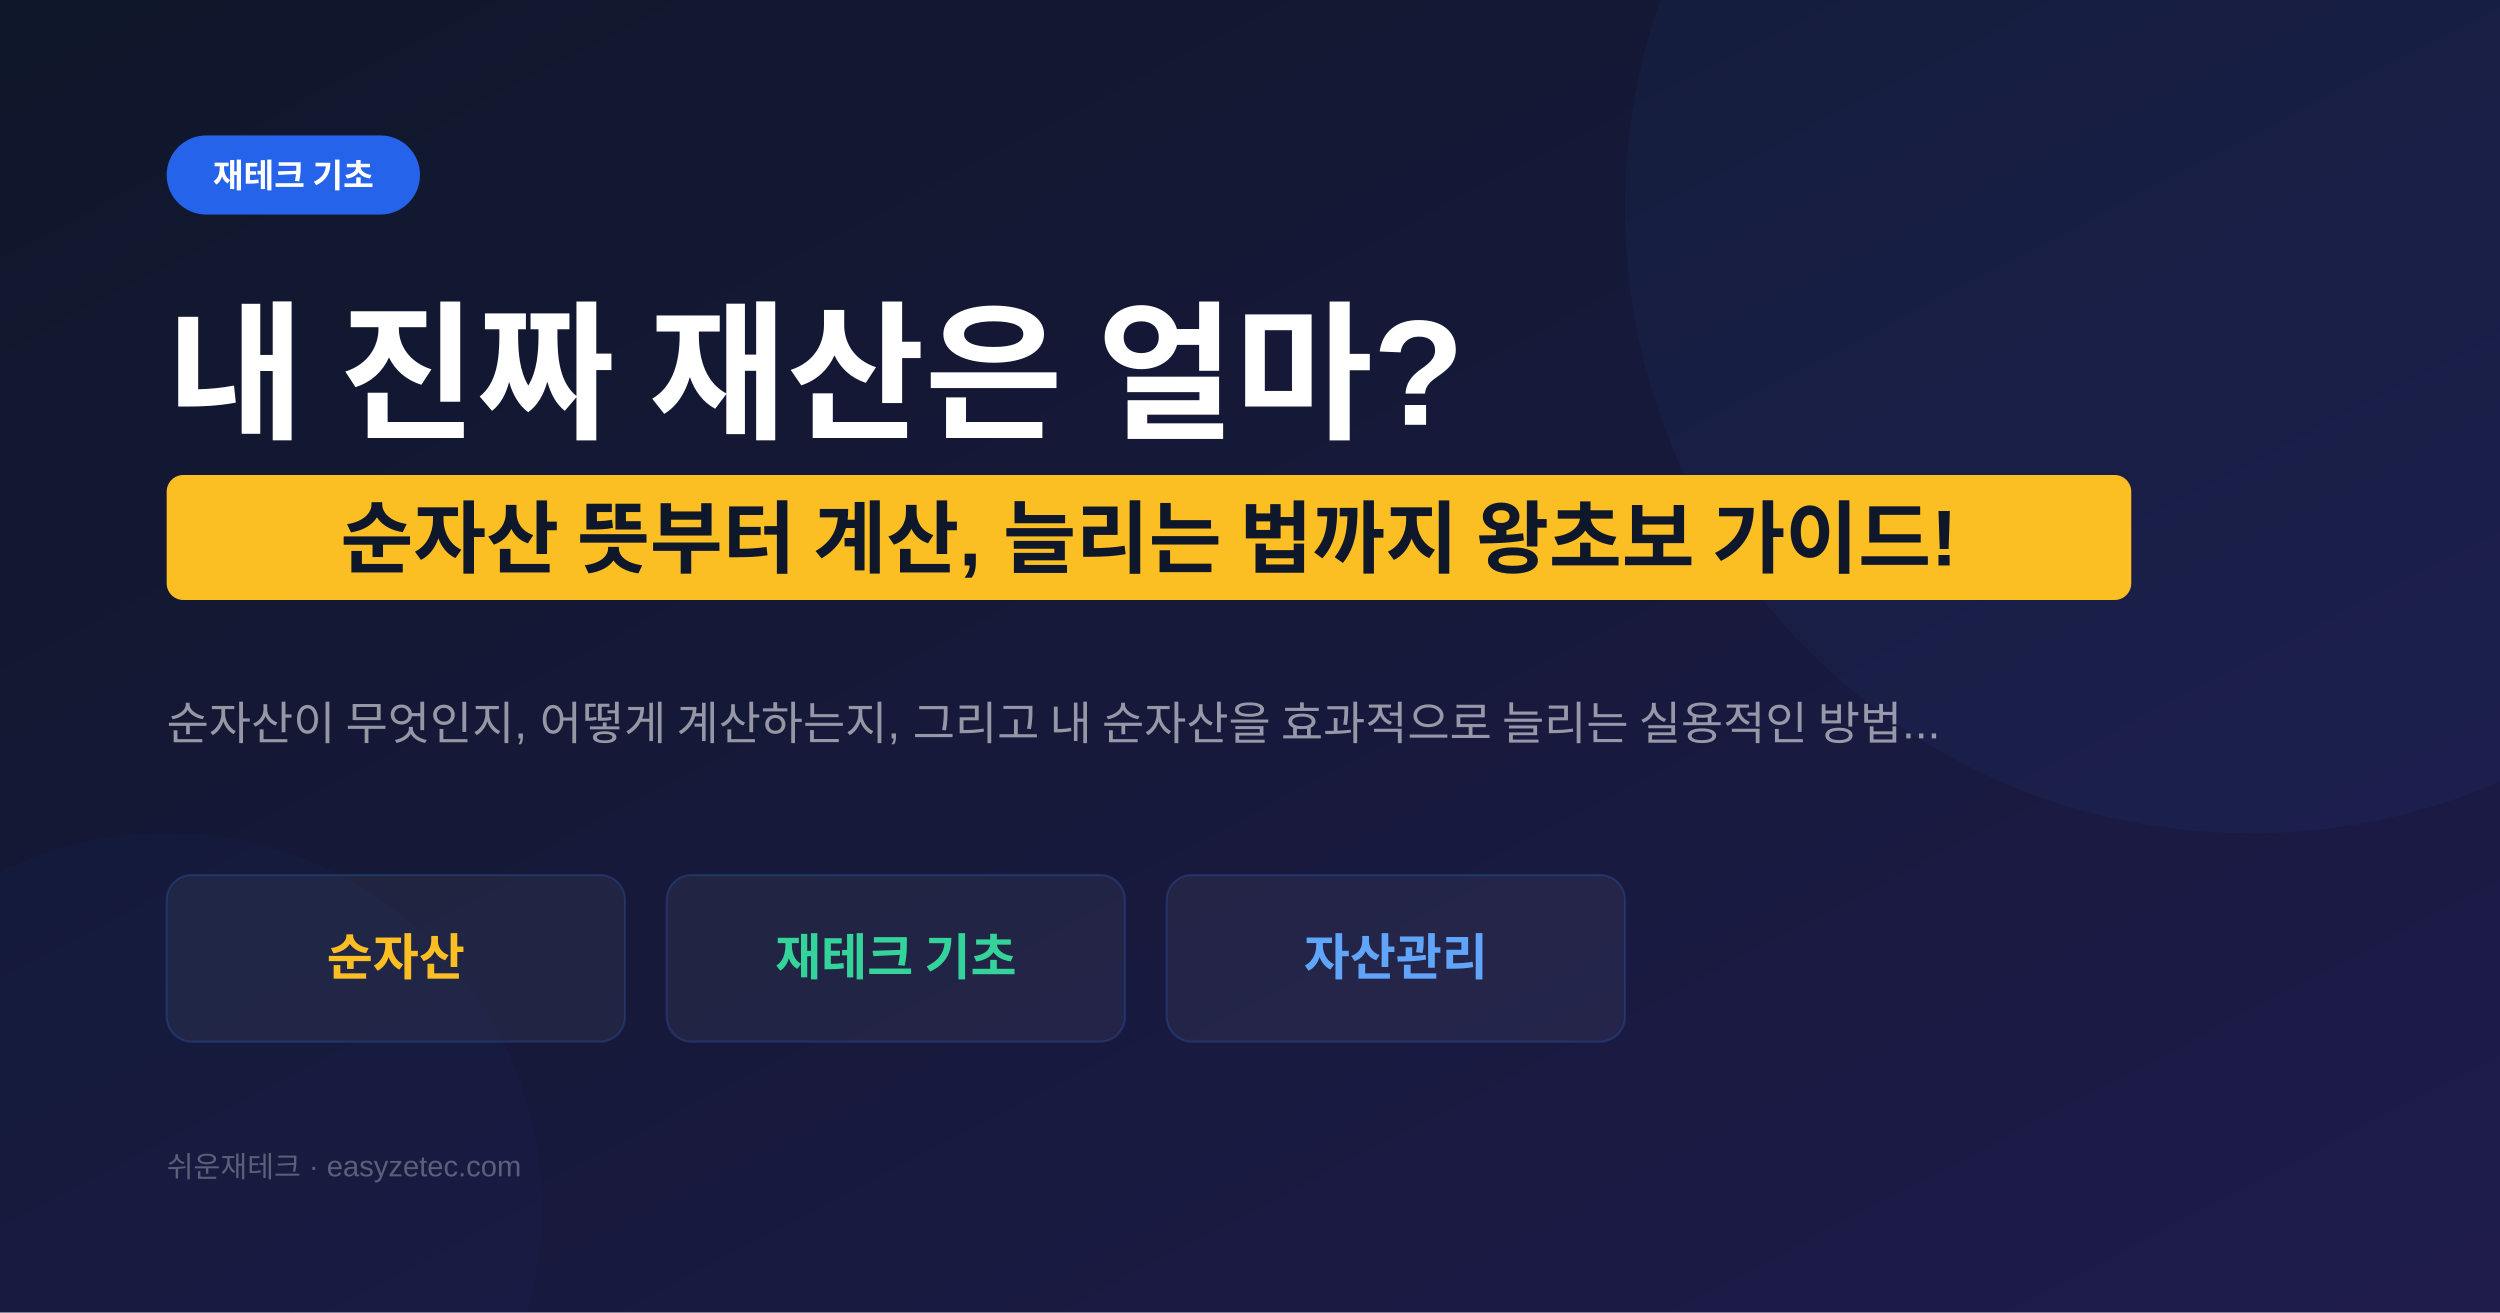
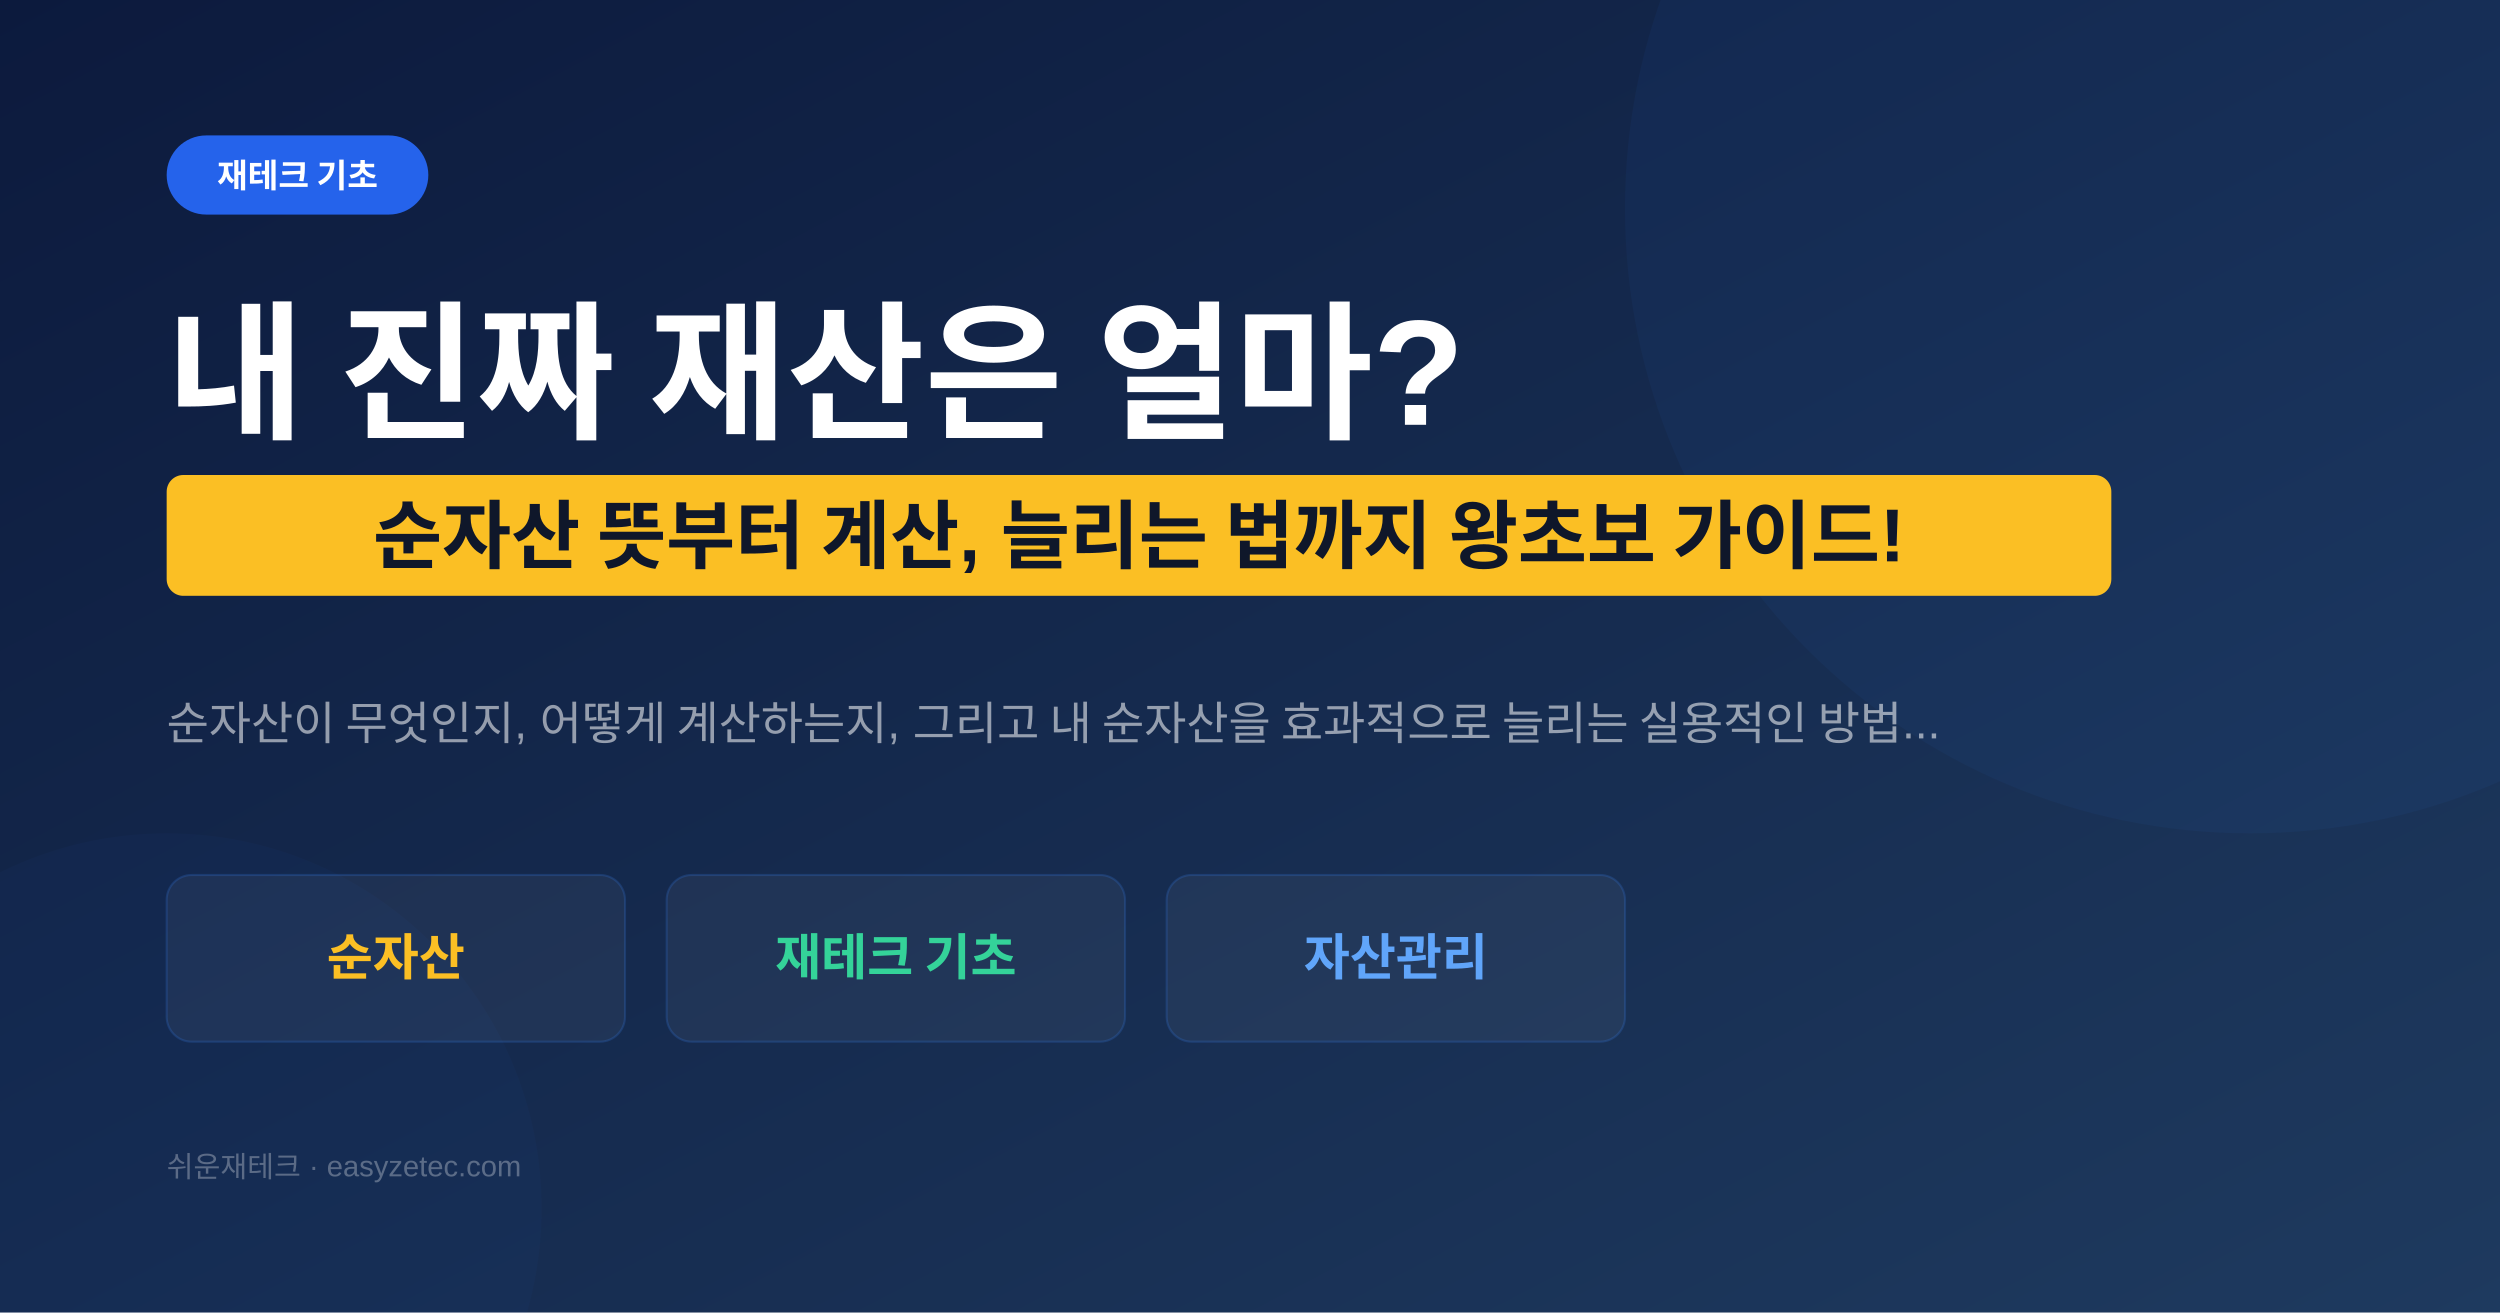
<svg xmlns="http://www.w3.org/2000/svg" width="1200" height="630" viewBox="0 0 1200 630">
  <defs>
    <linearGradient id="bg" x1="0%" y1="0%" x2="100%" y2="100%">
-       <stop offset="0%" style="stop-color:#0f172a" />
-       <stop offset="100%" style="stop-color:#1e1b4b" />
+       <stop offset="0%" style="stop-color:#0c1a3d" />
+       <stop offset="100%" style="stop-color:#1e3a5f" />
    </linearGradient>
  </defs>
  <rect width="1200" height="630" fill="url(#bg)" />
  <circle cx="1080" cy="100" r="300" fill="rgba(59,130,246,0.05)" />
  <circle cx="80" cy="580" r="180" fill="rgba(59,130,246,0.03)" />
-   <rect x="80" y="65" width="121.6" height="38" rx="19" fill="#2563EB" />
-   <text x="140.8" y="90" font-family="Arial,sans-serif" font-size="16" font-weight="bold" fill="white" text-anchor="middle">재테크 기초</text>
-   <text x="80" y="205" font-family="Arial,sans-serif" font-size="72" font-weight="900" fill="white">내 진짜 재산은 얼마?</text>
-   <rect x="80" y="228" width="943" height="60" rx="8" fill="#FBBF24" />
-   <text x="551.5" y="272" font-family="Arial,sans-serif" font-size="38" font-weight="900" fill="#0f172a" text-anchor="middle">순자산 뜻부터 계산, 늘리는 법까지 왕초보 가이드!</text>
-   <text x="80" y="355" font-family="Arial,sans-serif" font-size="22" fill="rgba(255,255,255,0.55)">순자산이 무엇인지, 어떻게 계산하는지, 그리고 내 순자산을 효과적으로 늘리는 실용적인 방법...</text>
+   <rect x="80" y="65" width="125.6" height="38" rx="19" fill="#2563EB" />
+   <text x="142.8" y="90" font-family="GmarketSansTTF,Arial,sans-serif" font-size="16" font-weight="bold" fill="white" text-anchor="middle">재테크 기초</text>
+   <text x="80" y="205" font-family="GmarketSansTTF,Arial,sans-serif" font-size="72" font-weight="900" fill="white">내 진짜 재산은 얼마?</text>
+   <rect x="80" y="228" width="933.44" height="58" rx="8" fill="#FBBF24" />
+   <text x="546.72" y="270" font-family="GmarketSansTTF,Arial,sans-serif" font-size="36" font-weight="900" fill="#0f172a" text-anchor="middle">순자산 뜻부터 계산, 늘리는 법까지 왕초보 가이드!</text>
+   <text x="80" y="355" font-family="GmarketSansTTF,Arial,sans-serif" font-size="22" fill="rgba(255,255,255,0.55)">순자산이 무엇인지, 어떻게 계산하는지, 그리고 내 순자산을 효과적으로 늘리는 실용적인 방법...</text>
  <rect x="80" y="420" width="220" height="80" rx="12" fill="rgba(255,255,255,0.05)" stroke="rgba(59,130,246,0.2)" stroke-width="1" />
-   <text x="190" y="468" font-family="Arial,sans-serif" font-size="24" font-weight="900" fill="#FBBF24" text-anchor="middle">순자산</text>
+   <text x="190" y="468" font-family="GmarketSansTTF,Arial,sans-serif" font-size="24" font-weight="900" fill="#FBBF24" text-anchor="middle">순자산</text>
  <rect x="320" y="420" width="220" height="80" rx="12" fill="rgba(255,255,255,0.05)" stroke="rgba(59,130,246,0.2)" stroke-width="1" />
-   <text x="430" y="468" font-family="Arial,sans-serif" font-size="24" font-weight="900" fill="#34D399" text-anchor="middle">재테크 기초</text>
+   <text x="430" y="468" font-family="GmarketSansTTF,Arial,sans-serif" font-size="24" font-weight="900" fill="#34D399" text-anchor="middle">재테크 기초</text>
  <rect x="560" y="420" width="220" height="80" rx="12" fill="rgba(255,255,255,0.05)" stroke="rgba(59,130,246,0.2)" stroke-width="1" />
-   <text x="670" y="468" font-family="Arial,sans-serif" font-size="24" font-weight="900" fill="#60A5FA" text-anchor="middle">자산관리</text>
-   <text x="80" y="565" font-family="Arial,sans-serif" font-size="14" fill="rgba(255,255,255,0.3)">쉬운재테크 · easyzetec.com</text>
+   <text x="670" y="468" font-family="GmarketSansTTF,Arial,sans-serif" font-size="24" font-weight="900" fill="#60A5FA" text-anchor="middle">자산관리</text>
+   <text x="80" y="565" font-family="GmarketSansTTF,Arial,sans-serif" font-size="14" fill="rgba(255,255,255,0.3)">쉬운재테크 · easyzetec.com</text>
</svg>
